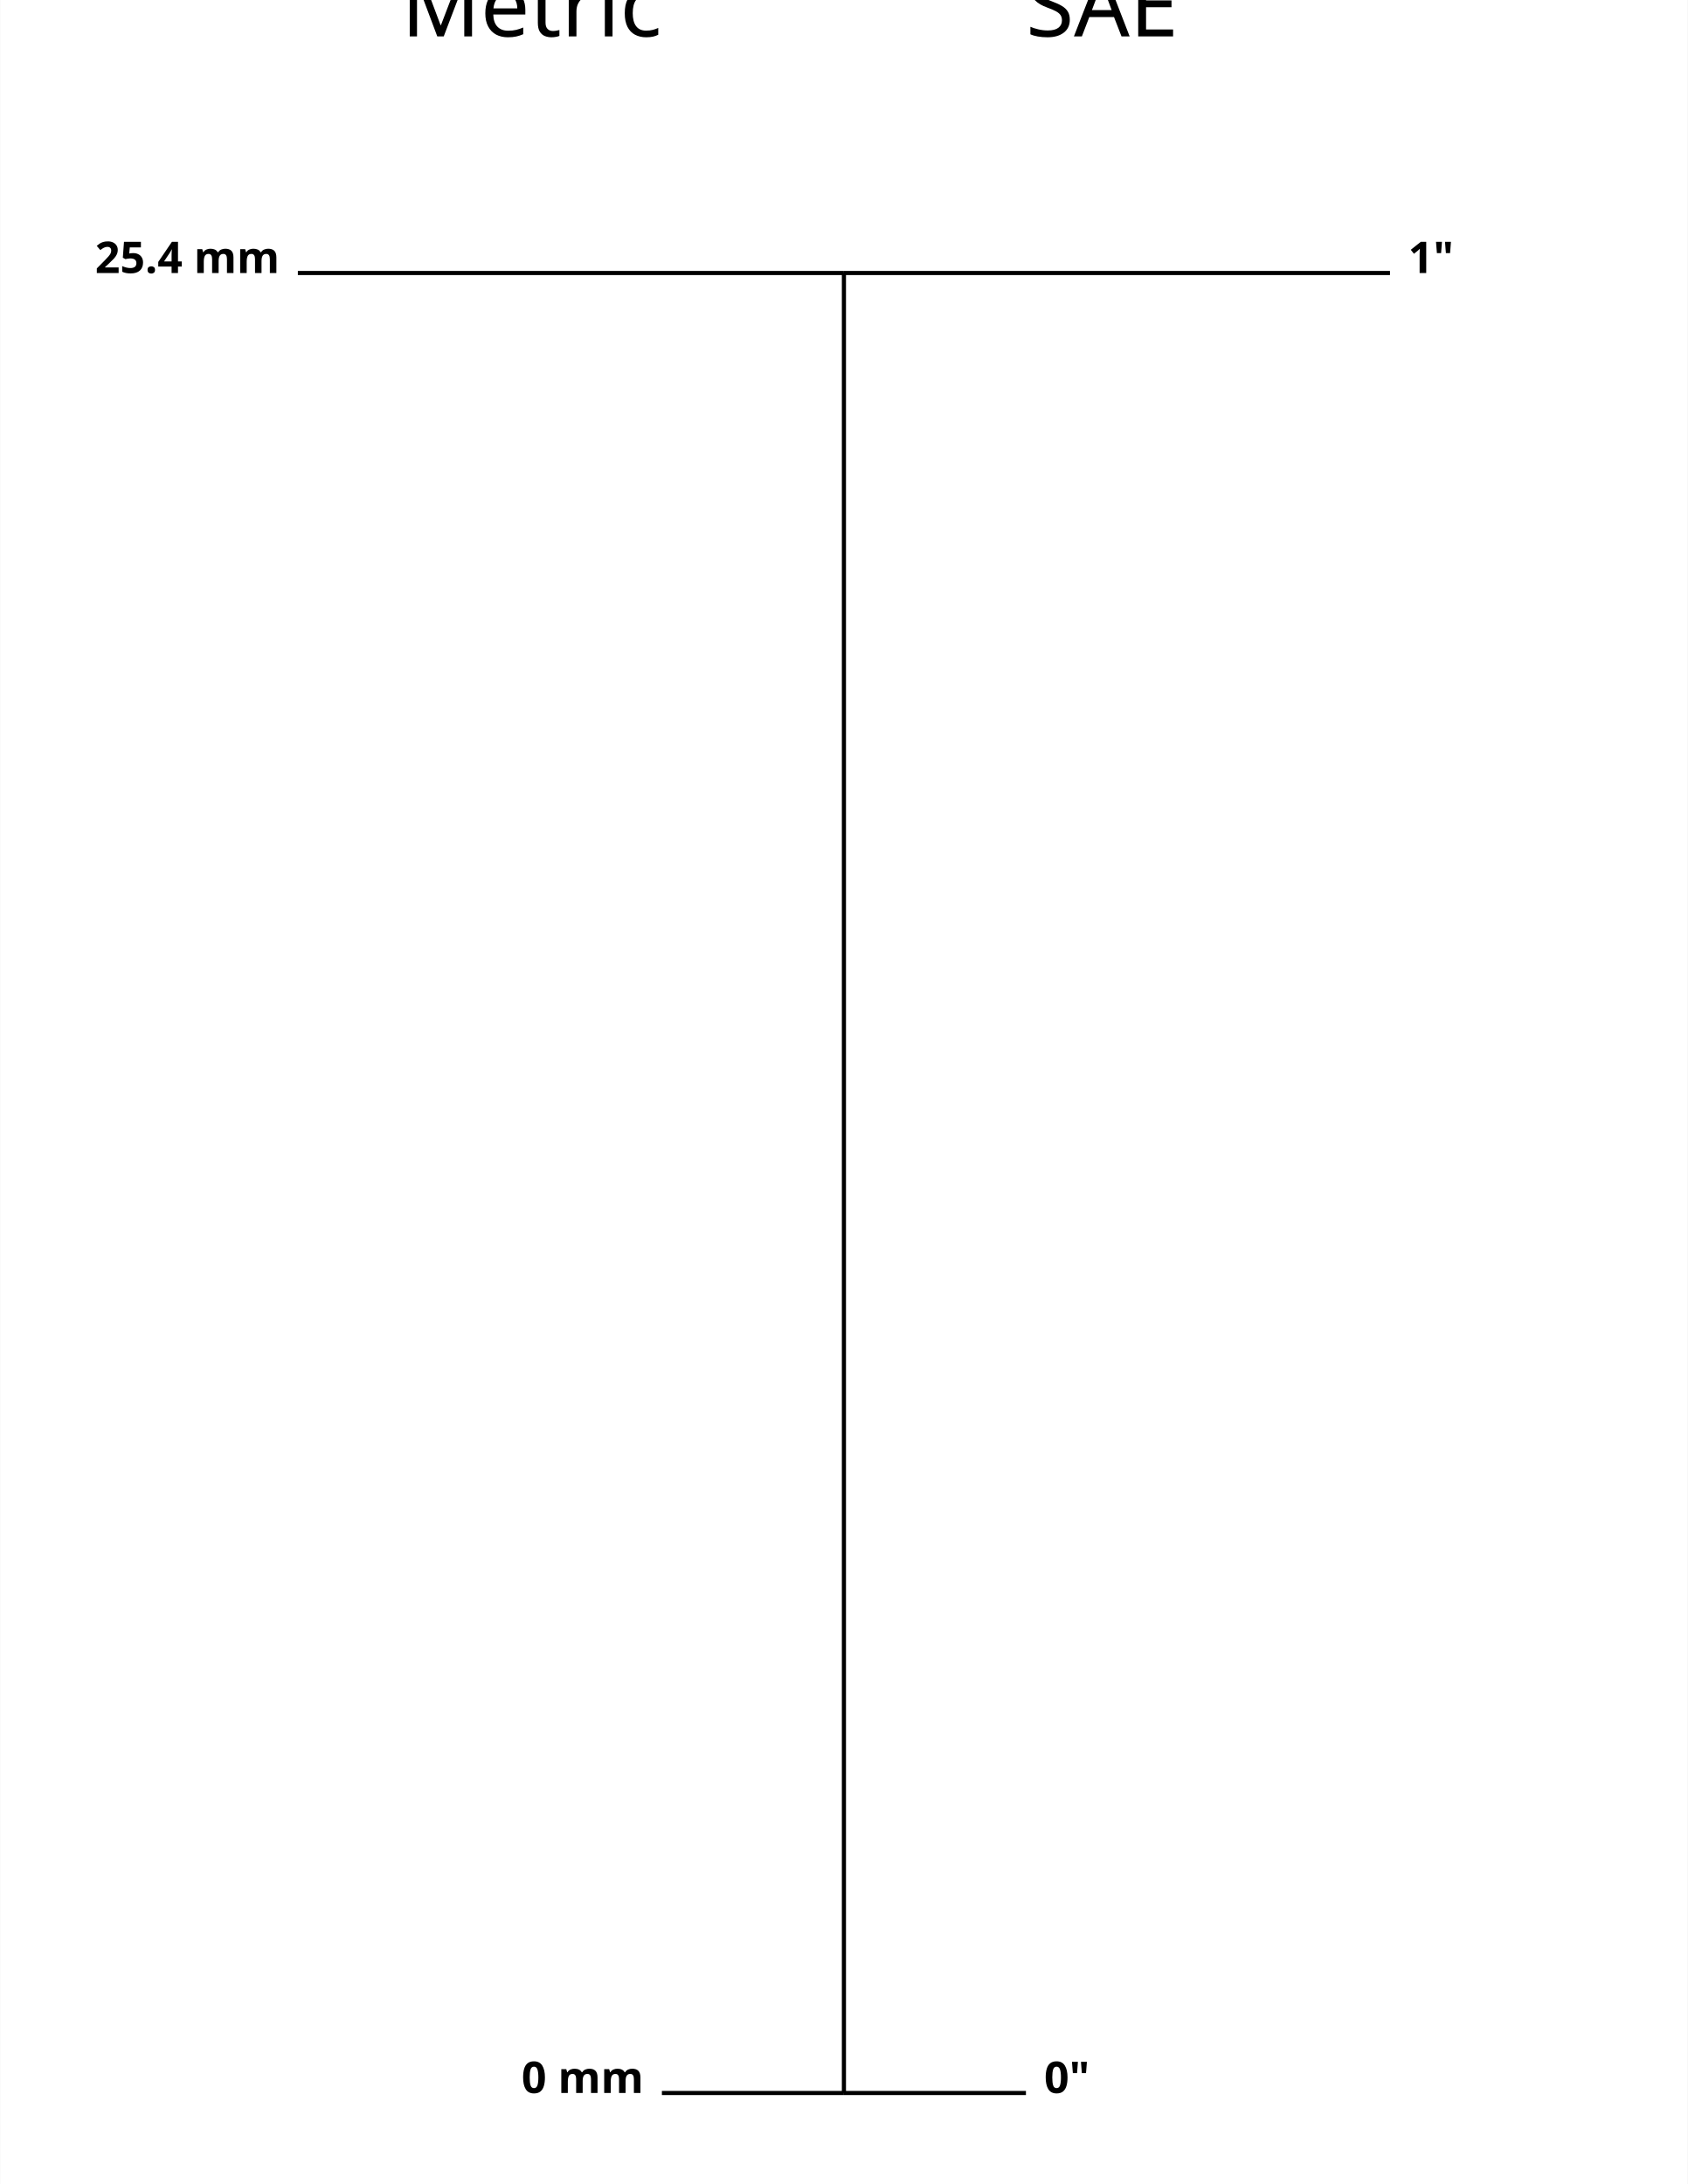
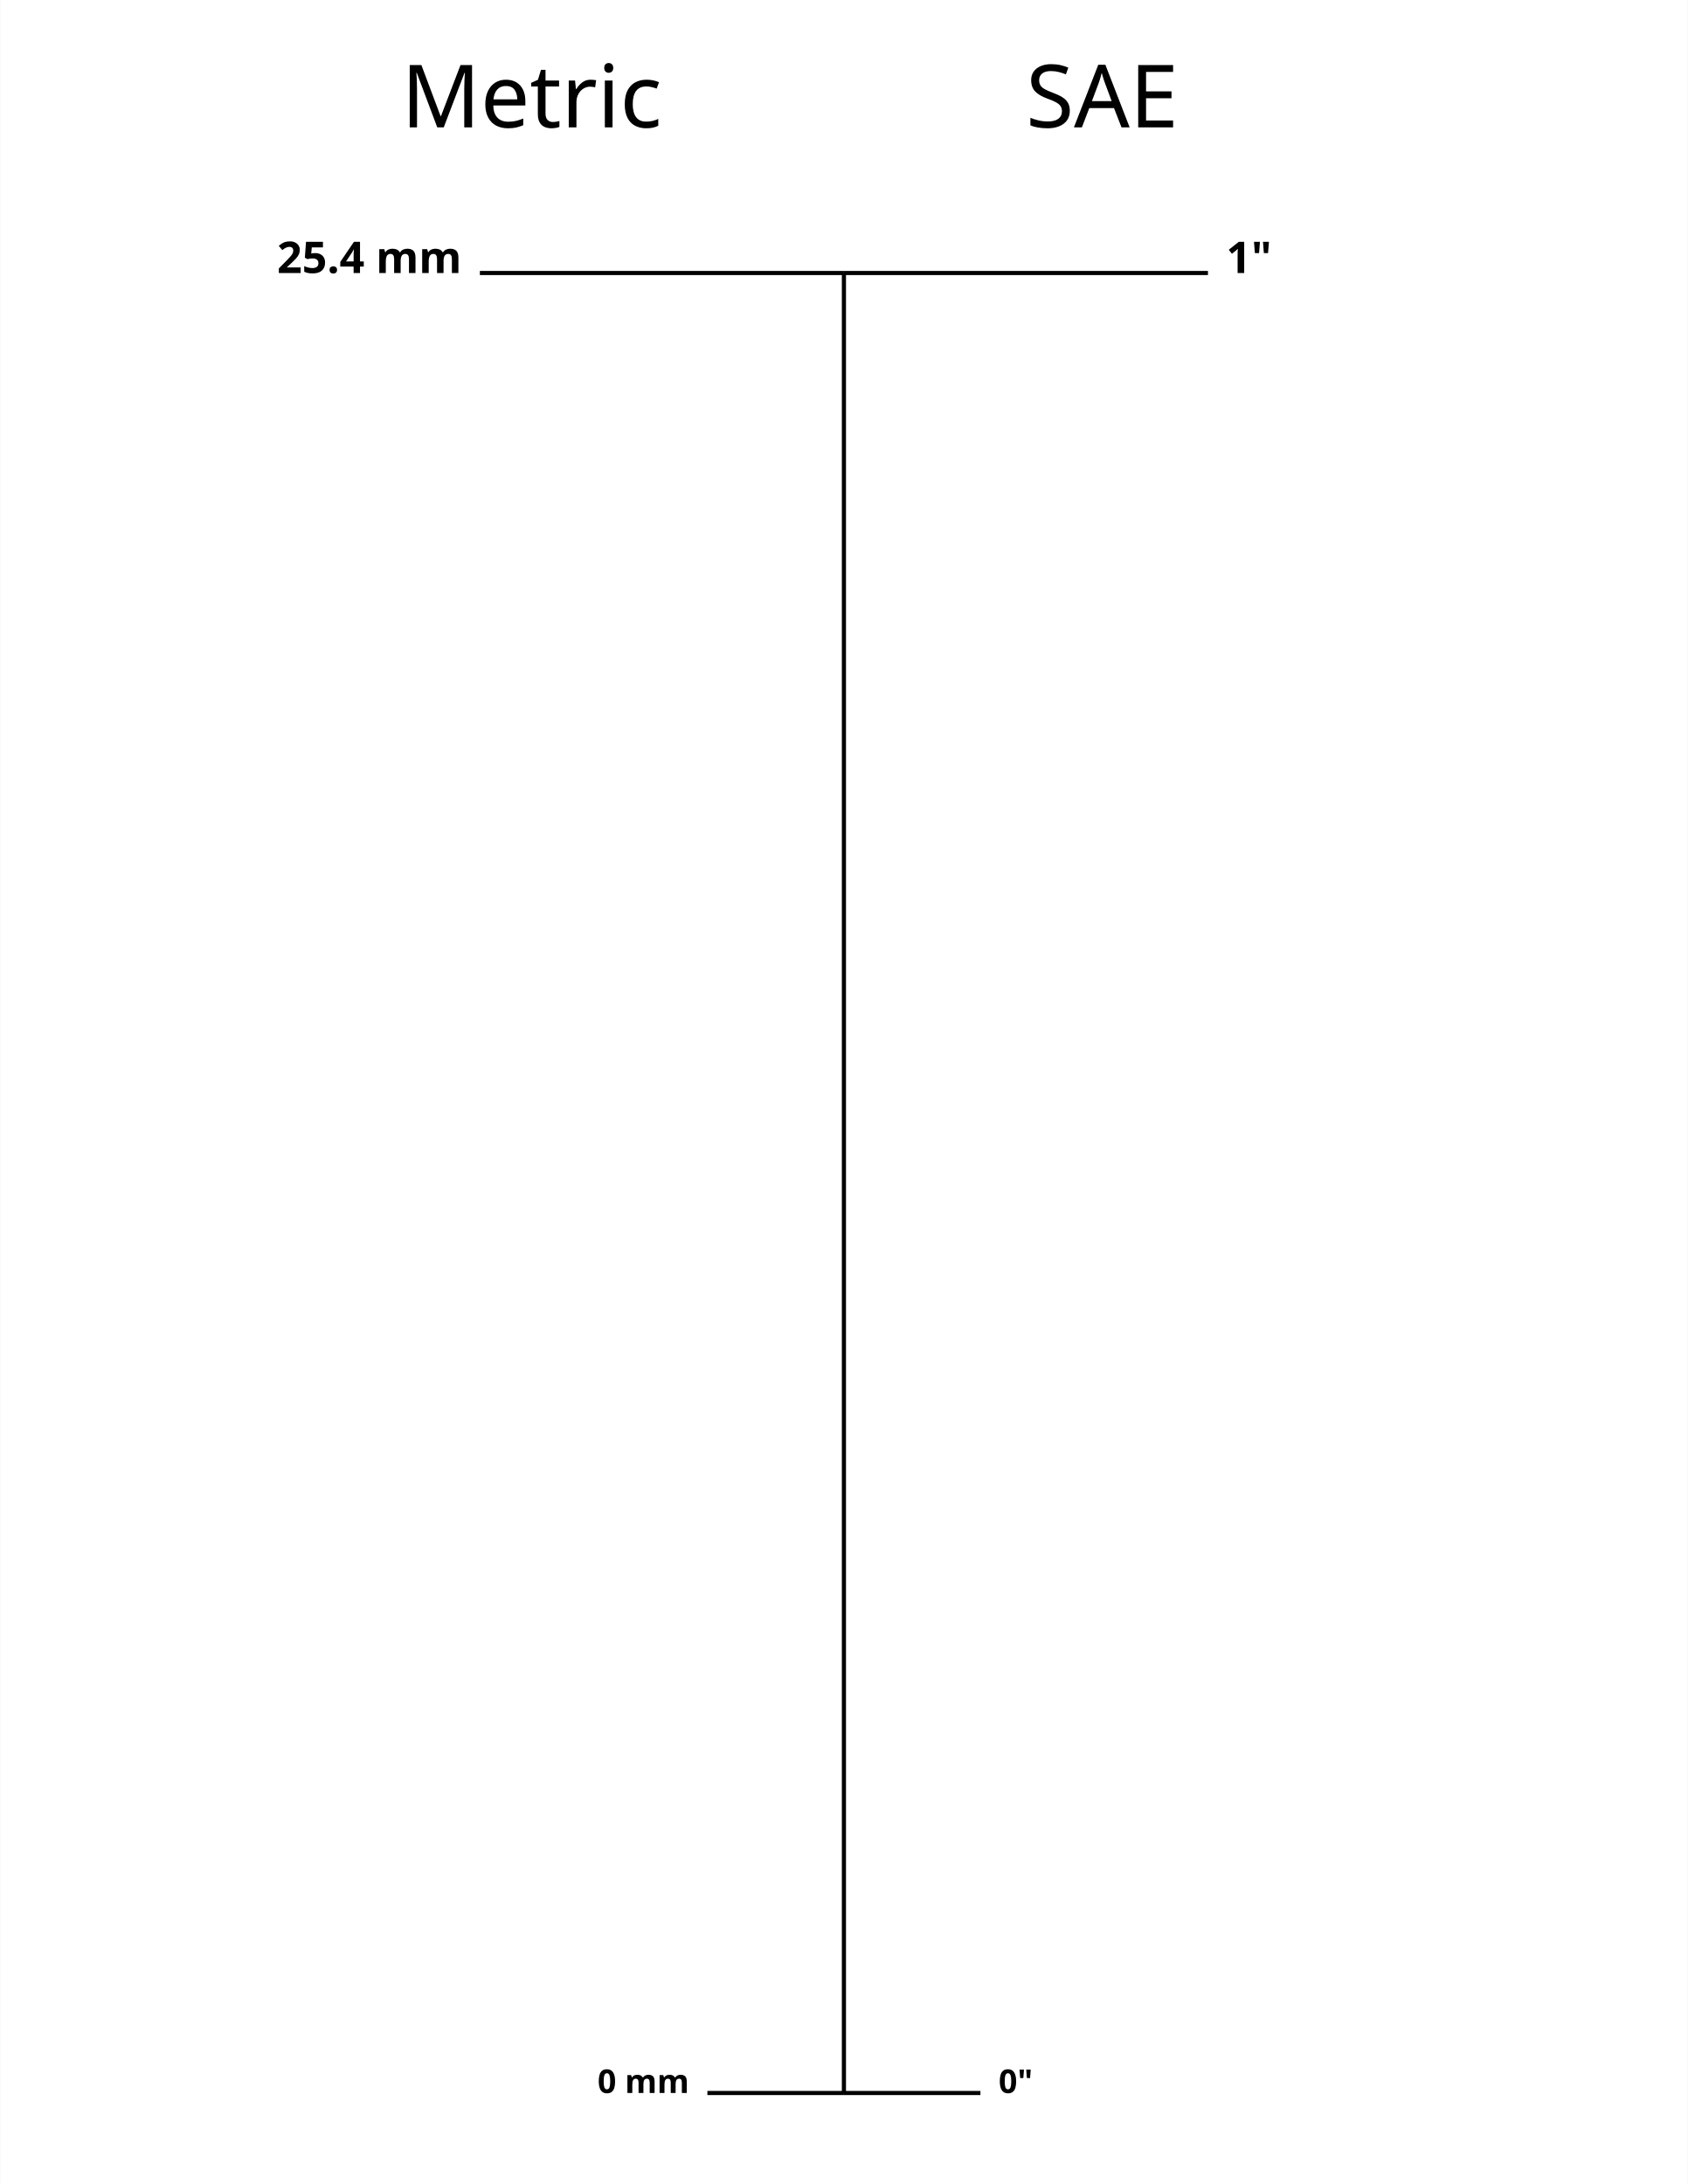
<svg xmlns="http://www.w3.org/2000/svg" version="1.1" width="8.5in" height="11in" viewBox="0 0 927 1200" xml:space="preserve">
  <defs />
  <g>
    <rect width="100%" height="100%" fill="white" />
  </g>
  <g transform="translate(463.5 10)">
-     <text x="100" y="10" font-size="4em" font-family="sans-serif" text-anchor="start" alignment-baseline="before-edge">SAE</text>
-     <text x="-100" y="10" font-size="4em" font-family="sans-serif" text-anchor="end" alignment-baseline="before-edge">Metric</text>
+     <text x="100" y="60" font-size="4em" font-family="sans-serif" text-anchor="start">SAE</text>
+     <text x="-100" y="60" font-size="4em" font-family="sans-serif" text-anchor="end">Metric</text>
  </g>
  <g transform="translate(463.5 1150)">
    <line id="vertical-line" style="stroke: rgb(0,0,0); stroke-width: 2;" vector-effect="non-scaling-stroke" x1="0" y1="0" x2="0" y2="-1000" />
    <g id="bottom">
-       <line style="stroke: rgb(0,0,0); stroke-width: 2;" vector-effect="non-scaling-stroke" x1="100" y1="0" x2="0" y2="0" />
-       <text x="110" y="0" font-size="2em" font-family="sans-serif" font-weight="bold" alignment-baseline="middle">0"</text>
-       <line style="stroke: rgb(0,0,0); stroke-width: 2;" vector-effect="non-scaling-stroke" x1="-100" y1="0" x2="0" y2="0" />
-       <text x="-110" y="0" font-size="2em" font-family="sans-serif" font-weight="bold" text-anchor="end" alignment-baseline="middle">0 mm</text>
+       <line style="stroke: rgb(0,0,0); stroke-width: 2;" vector-effect="non-scaling-stroke" x1="75" y1="0" x2="0" y2="0" />
+       <text x="85" y="0" font-size="1.5em" font-family="sans-serif" font-weight="bold" alignment-baseline="middle">0"</text>
+       <line style="stroke: rgb(0,0,0); stroke-width: 2;" vector-effect="non-scaling-stroke" x1="-75" y1="0" x2="0" y2="0" />
+       <text x="-85" y="0" font-size="1.5em" font-family="sans-serif" font-weight="bold" text-anchor="end" alignment-baseline="middle">0 mm</text>
    </g>
    <g id="top">
-       <line style="stroke: rgb(0,0,0); stroke-width: 2;" vector-effect="non-scaling-stroke" x1="300" y1="-1000" x2="0" y2="-1000" />
-       <text x="310" y="-1000" font-size="2em" font-family="sans-serif" font-weight="bold" alignment-baseline="middle">1"</text>
-       <line style="stroke: rgb(0,0,0); stroke-width: 2;" vector-effect="non-scaling-stroke" x1="-300" y1="-1000" x2="0" y2="-1000" />
-       <text x="-310" y="-1000" font-size="2em" font-family="sans-serif" font-weight="bold" text-anchor="end" alignment-baseline="middle">25.4 mm</text>
+       <line style="stroke: rgb(0,0,0); stroke-width: 2;" vector-effect="non-scaling-stroke" x1="200" y1="-1000" x2="0" y2="-1000" />
+       <text x="210" y="-1000" font-size="2em" font-family="sans-serif" font-weight="bold" alignment-baseline="middle">1"</text>
+       <line style="stroke: rgb(0,0,0); stroke-width: 2;" vector-effect="non-scaling-stroke" x1="-200" y1="-1000" x2="0" y2="-1000" />
+       <text x="-210" y="-1000" font-size="2em" font-family="sans-serif" font-weight="bold" text-anchor="end" alignment-baseline="middle">25.4 mm</text>
    </g>
    <g id="inches">
            {{INCHES_CONTENT}}
        </g>
    <g id="millimeters">
            {{MILLIMETERS_CONTENT}}
        </g>
  </g>
</svg>
